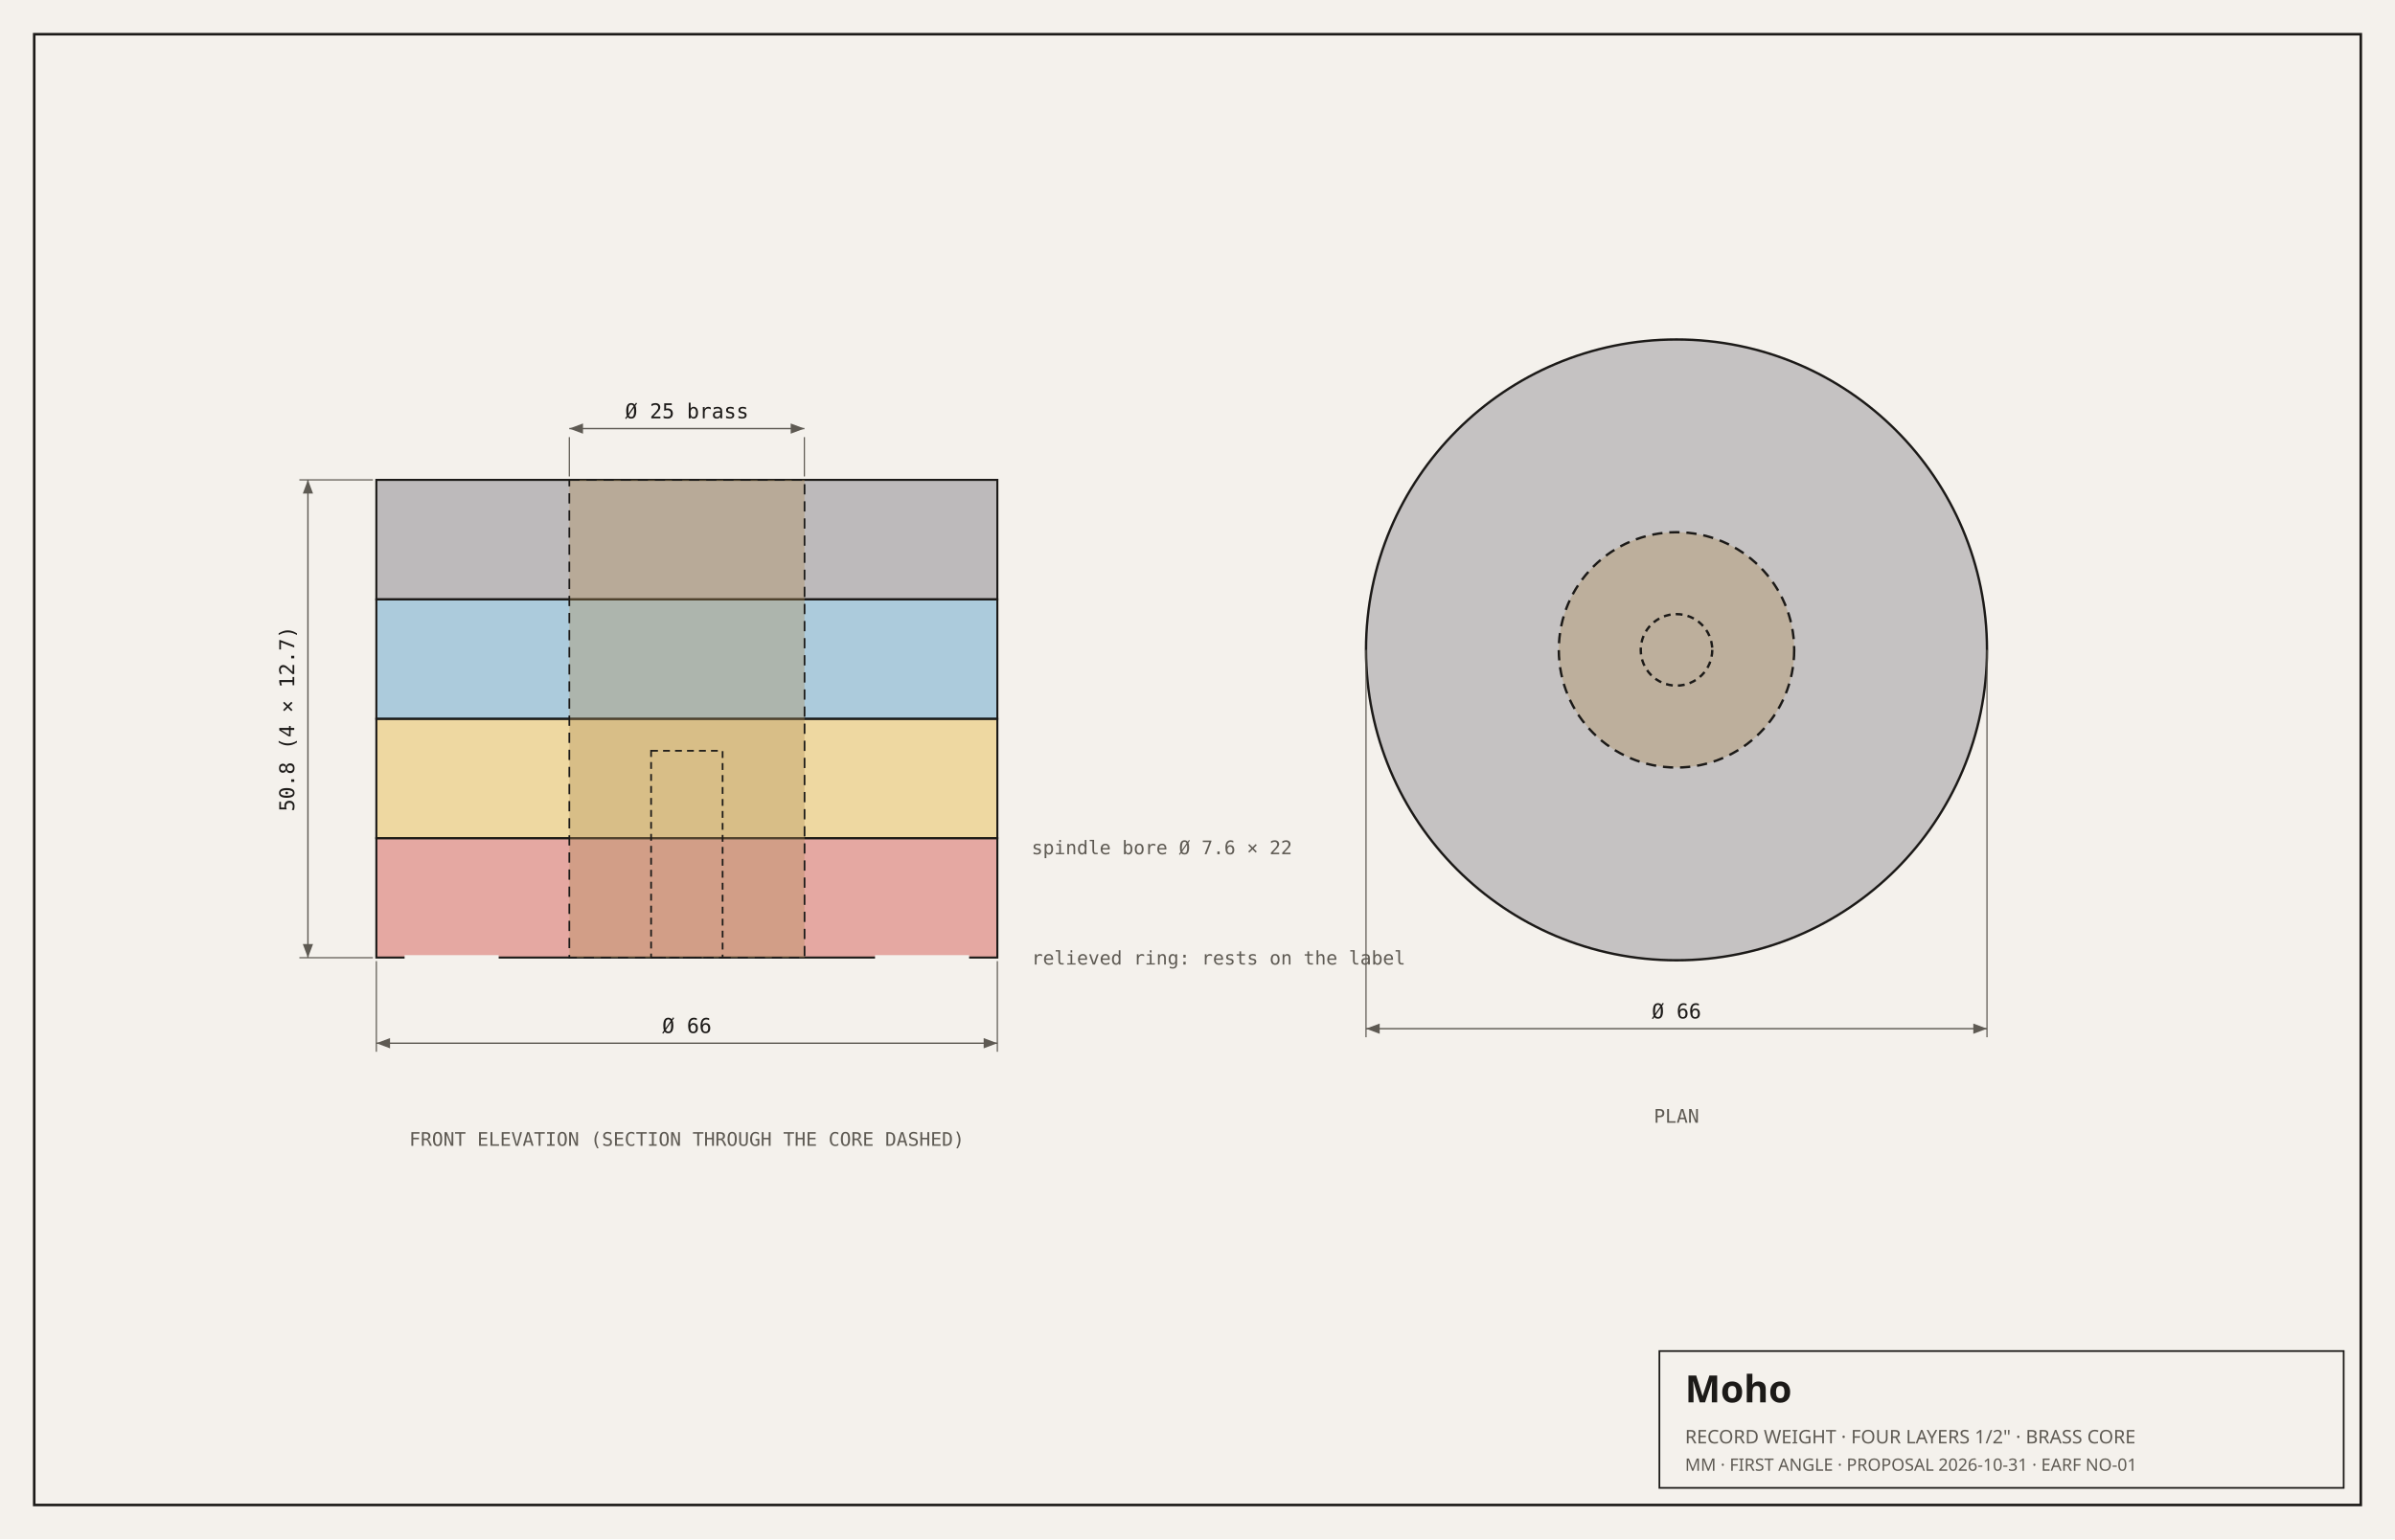
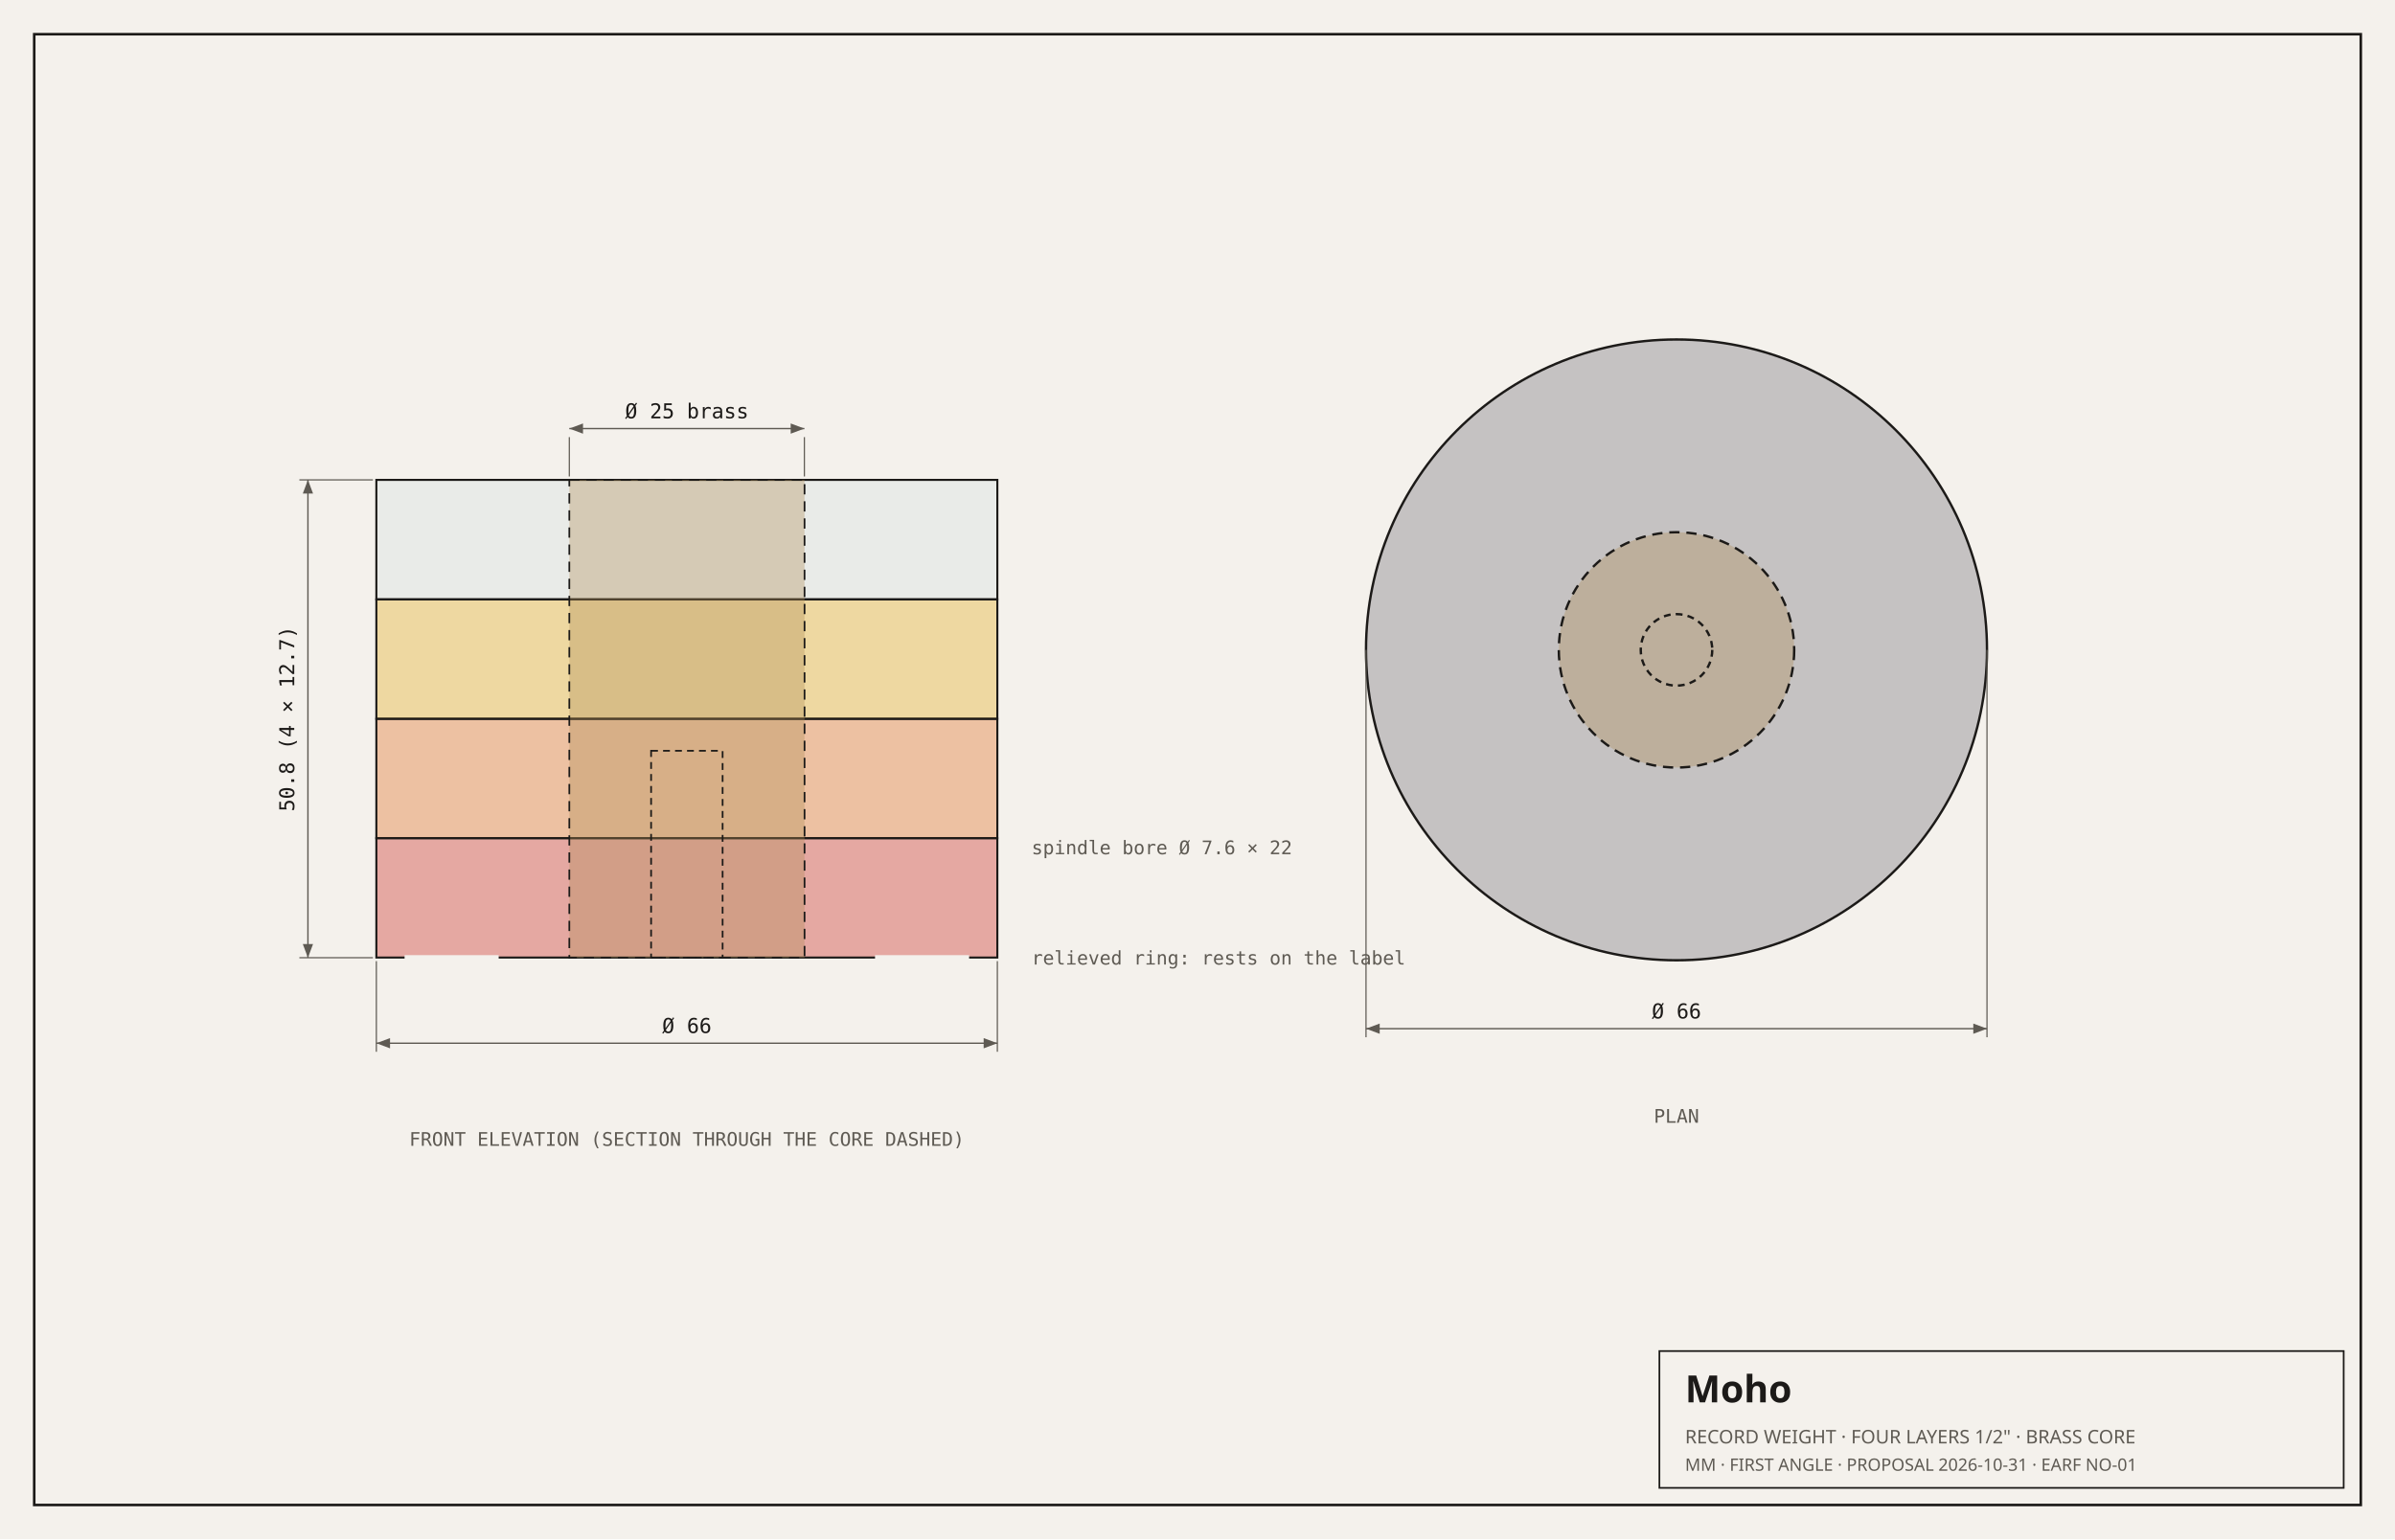
<svg xmlns="http://www.w3.org/2000/svg" viewBox="0 0 1400 900" width="1400" height="900">
  <rect width="1400" height="900" fill="#F4F1EC" />
  <rect x="20" y="20" width="1360" height="860" fill="none" stroke="#1C1A18" stroke-width="1.5" />
  <rect x="220.0" y="490.1" width="363.0" height="69.8" fill="#C92118" fill-opacity="0.35" stroke="#1C1A18" stroke-width="1.2" />
-   <rect x="220.0" y="420.3" width="363.0" height="69.8" fill="#E2AA15" fill-opacity="0.35" stroke="#1C1A18" stroke-width="1.2" />
-   <rect x="220.0" y="350.5" width="363.0" height="69.8" fill="#2584BE" fill-opacity="0.35" stroke="#1C1A18" stroke-width="1.2" />
-   <rect x="220.0" y="280.6" width="363.0" height="69.8" fill="#57545F" fill-opacity="0.35" stroke="#1C1A18" stroke-width="1.2" />
+   <rect x="220.0" y="420.3" width="363.0" height="69.8" fill="#E06718" fill-opacity="0.35" stroke="#1C1A18" stroke-width="1.2" />
+   <rect x="220.0" y="350.5" width="363.0" height="69.8" fill="#E2AA15" fill-opacity="0.35" stroke="#1C1A18" stroke-width="1.2" />
+   <rect x="220.0" y="280.6" width="363.0" height="69.8" fill="#D5DFE0" fill-opacity="0.35" stroke="#1C1A18" stroke-width="1.2" />
  <rect x="332.8" y="280.6" width="137.5" height="279.4" fill="#B08D57" fill-opacity="0.35" stroke="#1C1A18" stroke-width="1" stroke-dasharray="6 4" />
  <rect x="380.6" y="439.0" width="41.8" height="121.0" fill="none" fill-opacity="1" stroke="#1C1A18" stroke-width="1" stroke-dasharray="4 3" />
  <line x1="236.5" y1="560.0" x2="291.5" y2="560.0" stroke="#F4F1EC" stroke-width="3" />
  <line x1="511.5" y1="560.0" x2="566.5" y2="560.0" stroke="#F4F1EC" stroke-width="3" />
  <line x1="220.0" y1="562.0" x2="220.0" y2="615.0" stroke="#5E5A53" stroke-width="0.7" />
  <line x1="583.0" y1="562.0" x2="583.0" y2="615.0" stroke="#5E5A53" stroke-width="0.7" />
  <line x1="220.0" y1="610.0" x2="583.0" y2="610.0" stroke="#5E5A53" stroke-width="0.8" />
  <polygon points="220.0,610.0 228.0,607.0 228.0,613.0" fill="#5E5A53" fill-opacity="1" stroke="#1C1A18" stroke-width="0" />
  <polygon points="583.0,610.0 575.0,607.0 575.0,613.0" fill="#5E5A53" fill-opacity="1" stroke="#1C1A18" stroke-width="0" />
  <text x="401.5" y="604.0" font-family="'IBM Plex Mono', monospace" font-size="12" fill="#1C1A18" text-anchor="middle">Ø 66</text>
  <line x1="218.0" y1="280.6" x2="175.0" y2="280.6" stroke="#5E5A53" stroke-width="0.7" />
  <line x1="218.0" y1="560.0" x2="175.0" y2="560.0" stroke="#5E5A53" stroke-width="0.7" />
  <line x1="180.0" y1="280.6" x2="180.0" y2="560.0" stroke="#5E5A53" stroke-width="0.8" />
  <polygon points="180.0,280.6 177.0,288.6 183.0,288.6" fill="#5E5A53" fill-opacity="1" stroke="#1C1A18" stroke-width="0" />
  <polygon points="180.0,560.0 177.0,552.0 183.0,552.0" fill="#5E5A53" fill-opacity="1" stroke="#1C1A18" stroke-width="0" />
  <text x="172.0" y="420.3" font-family="'IBM Plex Mono', monospace" font-size="12" fill="#1C1A18" text-anchor="middle" transform="rotate(-90 172.0 420.3)">50.8 (4 × 12.7)</text>
  <line x1="332.8" y1="278.6" x2="332.8" y2="255.6" stroke="#5E5A53" stroke-width="0.7" />
  <line x1="470.2" y1="278.6" x2="470.2" y2="255.6" stroke="#5E5A53" stroke-width="0.7" />
  <line x1="332.8" y1="250.6" x2="470.2" y2="250.6" stroke="#5E5A53" stroke-width="0.8" />
  <polygon points="332.8,250.6 340.8,247.6 340.8,253.6" fill="#5E5A53" fill-opacity="1" stroke="#1C1A18" stroke-width="0" />
  <polygon points="470.2,250.6 462.2,247.6 462.2,253.6" fill="#5E5A53" fill-opacity="1" stroke="#1C1A18" stroke-width="0" />
  <text x="401.5" y="244.6" font-family="'IBM Plex Mono', monospace" font-size="12" fill="#1C1A18" text-anchor="middle">Ø 25 brass</text>
  <text x="603.0" y="499.5" font-family="'IBM Plex Mono', monospace" font-size="11" fill="#5E5A53" text-anchor="start">spindle bore Ø 7.6 × 22</text>
  <text x="603.0" y="564.0" font-family="'IBM Plex Mono', monospace" font-size="11" fill="#5E5A53" text-anchor="start">relieved ring: rests on the label</text>
  <text x="401.5" y="670.0" font-family="'IBM Plex Mono', monospace" font-size="11" fill="#5E5A53" text-anchor="middle">FRONT ELEVATION (SECTION THROUGH THE CORE DASHED)</text>
  <circle cx="980.0" cy="380.0" r="181.5" fill="#57545F" fill-opacity="0.3" stroke="#1C1A18" stroke-width="1.4" />
  <circle cx="980.0" cy="380.0" r="68.8" fill="#B08D57" fill-opacity="0.35" stroke="#1C1A18" stroke-width="1.4" stroke-dasharray="6 4" />
  <circle cx="980.0" cy="380.0" r="20.9" fill="none" fill-opacity="1" stroke="#1C1A18" stroke-width="1.4" stroke-dasharray="4 3" />
  <line x1="798.5" y1="380.0" x2="798.5" y2="606.5" stroke="#5E5A53" stroke-width="0.7" />
  <line x1="1161.5" y1="380.0" x2="1161.5" y2="606.5" stroke="#5E5A53" stroke-width="0.7" />
  <line x1="798.5" y1="601.5" x2="1161.5" y2="601.5" stroke="#5E5A53" stroke-width="0.8" />
  <polygon points="798.5,601.5 806.5,598.5 806.5,604.5" fill="#5E5A53" fill-opacity="1" stroke="#1C1A18" stroke-width="0" />
  <polygon points="1161.5,601.5 1153.5,598.5 1153.5,604.5" fill="#5E5A53" fill-opacity="1" stroke="#1C1A18" stroke-width="0" />
  <text x="980.0" y="595.5" font-family="'IBM Plex Mono', monospace" font-size="12" fill="#1C1A18" text-anchor="middle">Ø 66</text>
  <text x="980.0" y="656.5" font-family="'IBM Plex Mono', monospace" font-size="11" fill="#5E5A53" text-anchor="middle">PLAN</text>
  <rect x="970" y="790" width="400" height="80" fill="none" stroke="#1C1A18" stroke-width="1" />
  <text x="985" y="820" font-family="Instrument Sans" font-size="22" font-weight="600" fill="#1C1A18">Moho</text>
  <text x="985" y="844" font-family="IBM Plex Mono" font-size="11" fill="#5E5A53">RECORD WEIGHT · FOUR LAYERS 1/2" · BRASS CORE</text>
  <text x="985" y="860" font-family="IBM Plex Mono" font-size="10" fill="#5E5A53">MM · FIRST ANGLE · PROPOSAL 2026-10-31 · EARF NO-01</text>
</svg>
